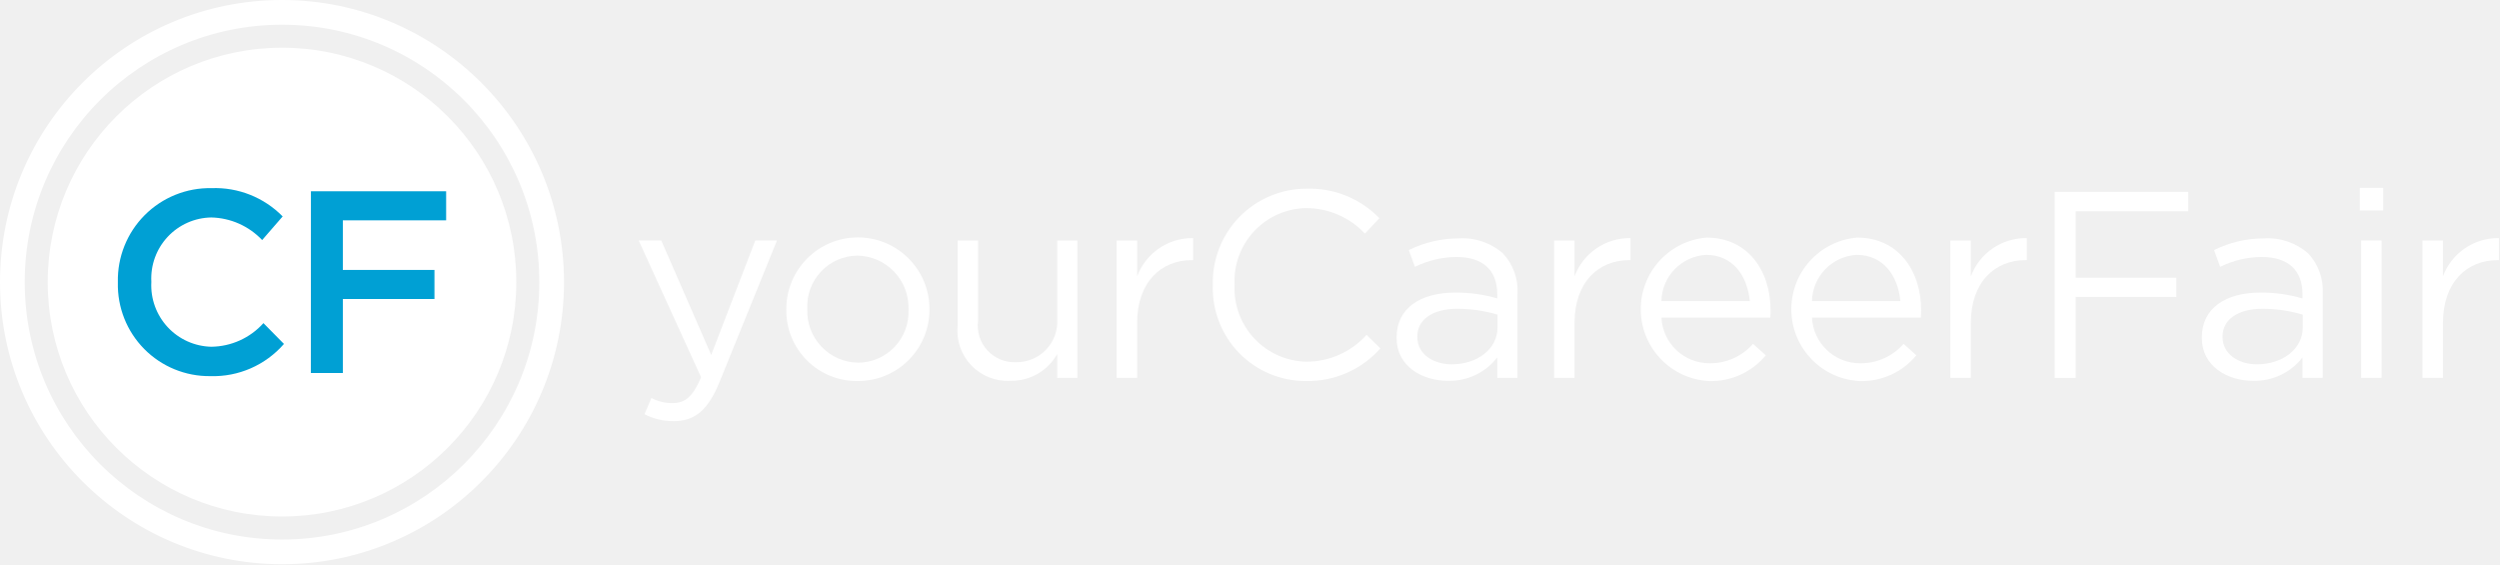
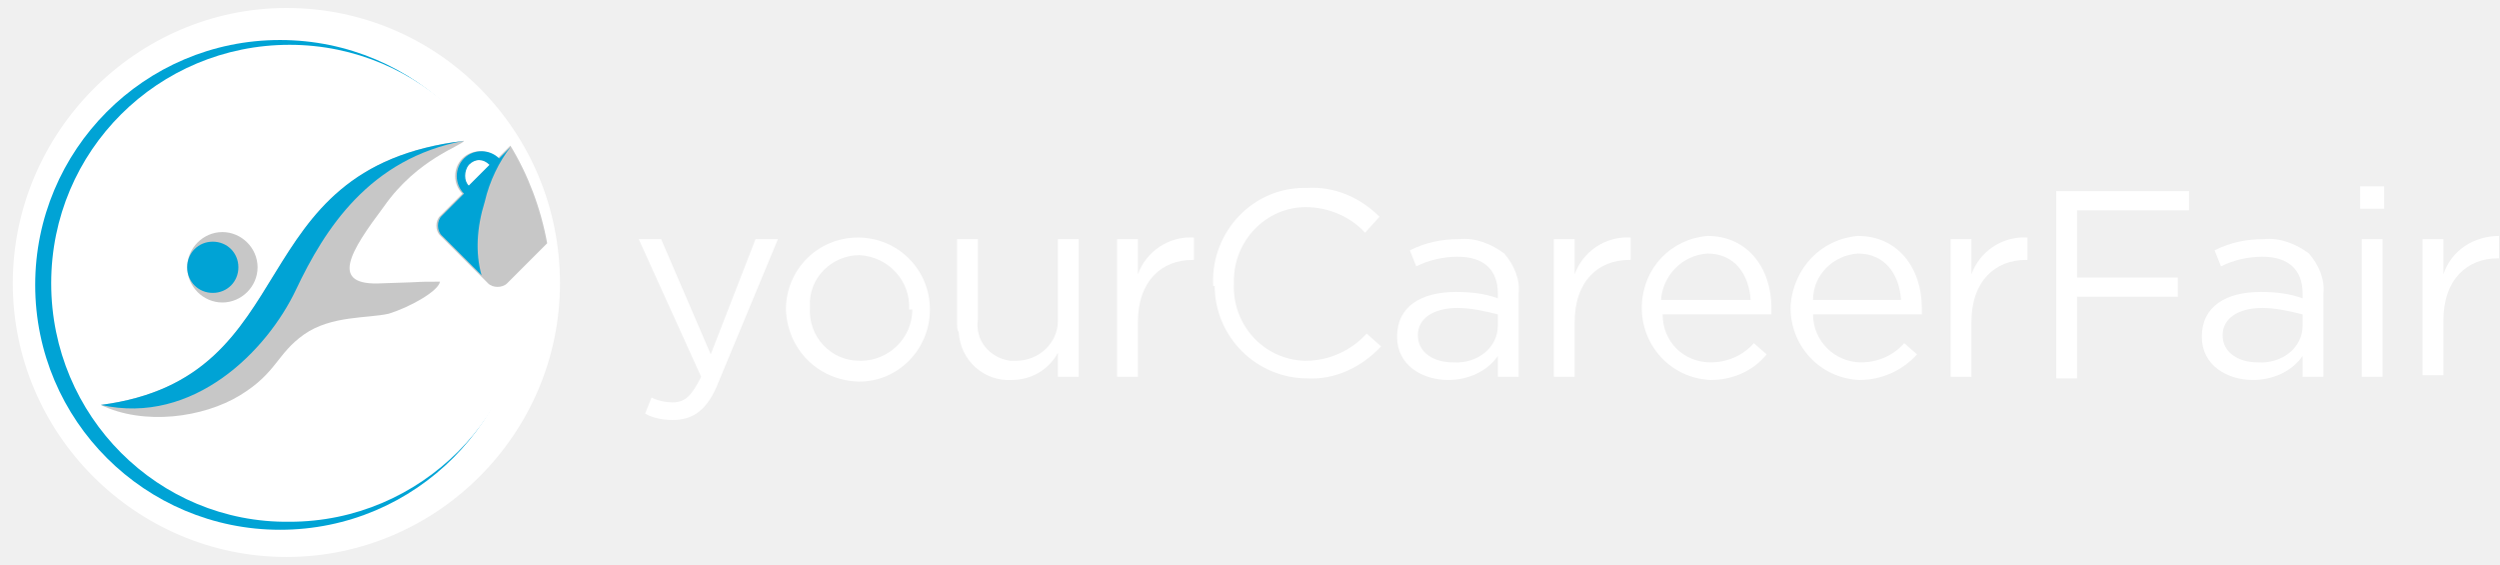
- <svg xmlns="http://www.w3.org/2000/svg" width="156.217" height="35.257" viewBox="0 0 156.217 35.257">
-   <defs>
-     <clipPath id="a">
-       <rect width="156.217" height="35.257" fill="none" />
+ <svg xmlns="http://www.w3.org/2000/svg" xmlns:xlink="http://www.w3.org/1999/xlink" version="1.1" id="Layer_1" x="0px" y="0px" viewBox="0 0 156.2 35.3" style="enable-background:new 0 0 156.2 35.3;" xml:space="preserve">
+   <style type="text/css">
+ 	.st0{clip-path:url(#SVGID_2_);}
+ 	.st1{fill:#FFFFFF;}
+ 	.st2{clip-path:url(#SVGID_4_);}
+ 	.st3{clip-path:url(#SVGID_6_);fill:#FFFFFF;}
+ 	.st4{clip-path:url(#SVGID_6_);fill:#00A3D5;}
+ 	.st5{clip-path:url(#SVGID_6_);fill:#C7C7C7;}
+ </style>
+   <g>
+     <defs>
+       <rect id="SVGID_1_" x="0" y="-0.1" width="156.2" height="35.3" />
+     </defs>
+     <clipPath id="SVGID_2_">
+       <use xlink:href="#SVGID_1_" style="overflow:visible;" />
    </clipPath>
-   </defs>
-   <g transform="translate(0)" clip-path="url(#a)">
-     <path d="M134.409,848.981a16.084,16.084,0,1,1-16.084,16.084,16.083,16.083,0,0,1,16.084-16.084m0-1.545a17.628,17.628,0,1,0,17.628,17.628,17.648,17.648,0,0,0-17.628-17.628Z" transform="translate(-116.78 -847.436)" fill="#fff" />
-     <circle cx="14.646" cy="14.646" r="14.646" transform="translate(2.983 2.982)" fill="#fff" />
-     <g transform="translate(7.368 11.756)">
-       <path d="M133.994,880.806v-.033a5.747,5.747,0,0,1,5.856-5.872,5.921,5.921,0,0,1,4.445,1.768l-1.282,1.476a4.517,4.517,0,0,0-3.18-1.411,3.812,3.812,0,0,0-3.747,4.007v.032a3.84,3.84,0,0,0,3.747,4.039,4.45,4.45,0,0,0,3.261-1.476l1.282,1.3a5.859,5.859,0,0,1-4.607,2.012A5.711,5.711,0,0,1,133.994,880.806Z" transform="translate(-133.994 -874.901)" fill="#00a0d4" />
-       <path d="M162.191,875.356h8.452v1.817h-6.457v3.1h5.727v1.817h-5.727v4.624h-2Z" transform="translate(-150.122 -875.161)" fill="#00a0d4" />
+     <g transform="translate(0)" class="st0">
+       <g transform="translate(39.924 11.741)">
+         <path class="st1" d="M0.4,14.1l0.4-1c0.4,0.2,0.9,0.3,1.3,0.3c0.8,0,1.2-0.4,1.8-1.6L0,3.2h1.4l3.1,7.2l2.8-7.2h1.4L5,12.1     c-0.7,1.8-1.6,2.4-2.9,2.4C1.6,14.5,0.9,14.4,0.4,14.1z" />
+         <path class="st1" d="M9.2,7.6L9.2,7.6c0-2.5,2-4.5,4.5-4.5c2.5,0,4.5,2,4.5,4.5v0c0,2.5-2,4.5-4.4,4.5c0,0,0,0-0.1,0     C11.2,12,9.3,10.1,9.2,7.6C9.2,7.6,9.2,7.6,9.2,7.6z M16.9,7.6L16.9,7.6c0.1-1.8-1.3-3.3-3.1-3.4c0,0,0,0,0,0     c-1.7,0-3.2,1.4-3.1,3.2c0,0,0,0.1,0,0.1v0c-0.1,1.8,1.3,3.3,3.1,3.3c0,0,0,0,0.1,0c1.7,0,3.2-1.4,3.2-3.2     C16.9,7.6,16.9,7.6,16.9,7.6L16.9,7.6z" />
+         <path class="st1" d="M19.9,8.5V3.2h1.3v5c-0.2,1.3,0.7,2.4,2,2.6c0.1,0,0.3,0,0.4,0c1.4,0,2.6-1.1,2.6-2.5c0-0.1,0-0.1,0-0.2V3.2     h1.3v8.6h-1.3v-1.5c-0.6,1.1-1.7,1.7-2.9,1.7c-1.7,0.1-3.2-1.2-3.3-3C19.9,8.9,19.9,8.7,19.9,8.5z" />
+         <path class="st1" d="M29.9,3.2h1.3v2.2C31.7,4,33.1,3,34.7,3.1v1.4h-0.1c-1.9,0-3.4,1.3-3.4,3.9v3.4h-1.3V3.2z" />
+         <path class="st1" d="M35.9,6L35.9,6c-0.1-3.3,2.5-6,5.7-6c0.1,0,0.1,0,0.2,0c1.7-0.1,3.3,0.6,4.5,1.8l-0.9,1     c-0.9-1-2.3-1.6-3.7-1.6c-2.5,0-4.5,2.1-4.5,4.6c0,0.1,0,0.1,0,0.2v0c-0.1,2.5,1.8,4.7,4.4,4.8c0,0,0.1,0,0.1,0     c1.4,0,2.8-0.6,3.8-1.7l0.9,0.8c-1.2,1.3-2.9,2.1-4.6,2c-3.2,0-5.8-2.6-5.8-5.8C35.9,6.2,35.9,6.1,35.9,6z" />
+         <path class="st1" d="M47.4,9.3L47.4,9.3c0-1.9,1.5-2.8,3.7-2.8c0.9,0,1.8,0.1,2.6,0.4V6.6c0-1.5-0.9-2.3-2.5-2.3     c-0.9,0-1.8,0.2-2.6,0.6l-0.4-1c1-0.5,2-0.7,3.1-0.7c1-0.1,2,0.3,2.8,0.9c0.6,0.7,1,1.6,0.9,2.5v5.2h-1.3v-1.3     c-0.7,1-1.9,1.5-3.1,1.5C49,12,47.4,11.1,47.4,9.3z M53.7,8.6V7.9c-0.8-0.2-1.7-0.4-2.5-0.4c-1.6,0-2.5,0.7-2.5,1.7v0     c0,1.1,1,1.7,2.2,1.7C52.4,11,53.7,10,53.7,8.6L53.7,8.6z" />
+         <path class="st1" d="M57.2,3.2h1.3v2.2C59,4,60.4,3,62,3.1v1.4h-0.1c-1.9,0-3.4,1.3-3.4,3.9v3.4h-1.3V3.2z" />
+         <path class="st1" d="M67,10.9c1,0,2-0.4,2.7-1.2l0.8,0.7c-0.9,1.1-2.2,1.6-3.5,1.6c-2.5-0.1-4.4-2.2-4.3-4.7     C62.8,5,64.5,3.2,66.8,3c2.5,0,4,2,4,4.5c0,0.1,0,0.2,0,0.4h-6.8C64,9.6,65.3,10.9,67,10.9z M69.5,7c-0.1-1.6-1-2.9-2.7-2.9     C65.2,4.2,64,5.5,63.9,7H69.5z" />
+         <path class="st1" d="M76.4,10.9c1,0,2-0.4,2.7-1.2l0.8,0.7C79,11.4,77.7,12,76.3,12c-2.5-0.1-4.4-2.2-4.3-4.7     C72.2,5,73.9,3.2,76.2,3c2.5,0,4,2,4,4.5c0,0.1,0,0.2,0,0.4h-6.8C73.4,9.6,74.8,10.9,76.4,10.9z M78.9,7c-0.1-1.6-1-2.9-2.7-2.9     c-1.5,0.1-2.8,1.3-2.8,2.9H78.9z" />
+         <path class="st1" d="M82,3.2h1.3v2.2C83.8,4,85.2,3,86.8,3.1v1.4h-0.1c-1.9,0-3.4,1.3-3.4,3.9v3.4H82L82,3.2z" />
+         <path class="st1" d="M88.5,0.2h8.4v1.2h-7v4.2h6.3v1.2h-6.3v5.1h-1.3V0.2z" />
+         <path class="st1" d="M97.7,9.3L97.7,9.3c0-1.9,1.5-2.8,3.7-2.8c0.9,0,1.8,0.1,2.6,0.4V6.6c0-1.5-0.9-2.3-2.5-2.3     c-0.9,0-1.8,0.2-2.6,0.6l-0.4-1c1-0.5,2-0.7,3.1-0.7c1-0.1,2,0.3,2.8,0.9c0.6,0.7,1,1.6,0.9,2.5v5.2H104v-1.3     c-0.7,1-1.9,1.5-3.1,1.5C99.3,12,97.7,11.1,97.7,9.3z M104,8.6V7.9c-0.8-0.2-1.7-0.4-2.5-0.4c-1.6,0-2.5,0.7-2.5,1.7v0     c0,1.1,1,1.7,2.2,1.7C102.7,11,104,10,104,8.6L104,8.6z" />
+         <path class="st1" d="M107.6-0.1h1.5v1.4h-1.5V-0.1z M107.7,3.2h1.3v8.6h-1.3V3.2z" />
+         <path class="st1" d="M111.5,3.2h1.3v2.2c0.5-1.5,1.9-2.4,3.5-2.4v1.4h-0.1c-1.9,0-3.4,1.3-3.4,3.9v3.4h-1.3V3.2z" />
+       </g>
    </g>
-     <g transform="translate(39.924 11.741)">
-       <path d="M210.419,893.4l.432-1.012a2.687,2.687,0,0,0,1.345.315c.764,0,1.245-.4,1.76-1.61l-3.9-8.55h1.411l3.121,7.156,2.756-7.156H218.7l-3.6,8.866c-.73,1.776-1.561,2.424-2.855,2.424A3.9,3.9,0,0,1,210.419,893.4Z" transform="translate(-210.054 -879.259)" fill="#fff" />
-       <path d="M231.618,886.636V886.6a4.474,4.474,0,0,1,8.948-.033v.033a4.457,4.457,0,0,1-4.5,4.482A4.4,4.4,0,0,1,231.618,886.636Zm7.637,0V886.6a3.248,3.248,0,0,0-3.188-3.354,3.168,3.168,0,0,0-3.138,3.321v.033a3.22,3.22,0,0,0,3.171,3.337A3.167,3.167,0,0,0,239.255,886.636Z" transform="translate(-222.388 -879.015)" fill="#fff" />
-       <path d="M256.635,887.875v-5.329h1.279v5.014a2.288,2.288,0,0,0,2.374,2.59,2.535,2.535,0,0,0,2.574-2.69v-4.914h1.261v8.584h-1.261v-1.495a3.269,3.269,0,0,1-2.939,1.677A3.135,3.135,0,0,1,256.635,887.875Z" transform="translate(-236.697 -879.259)" fill="#fff" />
-       <path d="M279.868,882.342h1.278v2.241a3.676,3.676,0,0,1,3.5-2.391v1.378h-.1c-1.876,0-3.4,1.345-3.4,3.934v3.42h-1.278Z" transform="translate(-249.986 -879.055)" fill="#fff" />
-       <path d="M293.908,881.026v-.034a5.855,5.855,0,0,1,5.877-6.01,6.052,6.052,0,0,1,4.533,1.843l-.9.963a5.05,5.05,0,0,0-3.652-1.594,4.556,4.556,0,0,0-4.5,4.765v.033a4.585,4.585,0,0,0,4.5,4.8,5.043,5.043,0,0,0,3.752-1.677l.863.847A6.052,6.052,0,0,1,299.735,887,5.8,5.8,0,0,1,293.908,881.026Z" transform="translate(-258.016 -874.932)" fill="#fff" />
-       <path d="M320.748,888.462v-.033c0-1.843,1.494-2.806,3.669-2.806a8.99,8.99,0,0,1,2.623.366v-.266c0-1.528-.93-2.325-2.54-2.325a5.967,5.967,0,0,0-2.607.615l-.382-1.046a7.042,7.042,0,0,1,3.121-.73,3.811,3.811,0,0,1,2.773.946,3.4,3.4,0,0,1,.9,2.524v5.246H327.04v-1.279a3.762,3.762,0,0,1-3.088,1.461C322.342,891.135,320.748,890.222,320.748,888.462Zm6.309-.664V887a8.813,8.813,0,0,0-2.507-.365c-1.594,0-2.507.7-2.507,1.727v.033c0,1.079,1,1.71,2.158,1.71C325.779,890.105,327.057,889.159,327.057,887.8Z" transform="translate(-273.368 -879.081)" fill="#fff" />
-       <path d="M343.748,882.342h1.278v2.241a3.676,3.676,0,0,1,3.5-2.391v1.378h-.1c-1.876,0-3.4,1.345-3.4,3.934v3.42h-1.278Z" transform="translate(-286.523 -879.055)" fill="#fff" />
-       <path d="M360.71,889.973a3.552,3.552,0,0,0,2.706-1.212l.8.714a4.429,4.429,0,0,1-3.536,1.61,4.493,4.493,0,0,1-.166-8.965c2.54,0,4,2.026,4,4.549,0,.116,0,.249-.016.449h-6.807A3,3,0,0,0,360.71,889.973Zm2.507-3.885c-.149-1.561-1.046-2.889-2.739-2.889a2.963,2.963,0,0,0-2.789,2.889Z" transform="translate(-293.756 -879.015)" fill="#fff" />
-       <path d="M382.7,889.973a3.551,3.551,0,0,0,2.706-1.212l.8.714a4.429,4.429,0,0,1-3.536,1.61,4.493,4.493,0,0,1-.166-8.965c2.54,0,4,2.026,4,4.549,0,.116,0,.249-.017.449h-6.807A3,3,0,0,0,382.7,889.973Zm2.507-3.885c-.149-1.561-1.046-2.889-2.739-2.889a2.964,2.964,0,0,0-2.789,2.889Z" transform="translate(-306.334 -879.015)" fill="#fff" />
-       <path d="M401.617,882.342H402.9v2.241a3.675,3.675,0,0,1,3.5-2.391v1.378h-.1c-1.876,0-3.4,1.345-3.4,3.934v3.42h-1.279Z" transform="translate(-319.623 -879.055)" fill="#fff" />
-       <path d="M416.859,875.448h8.351v1.212h-7.039v4.151h6.292v1.2h-6.292v5.064h-1.312Z" transform="translate(-328.341 -875.199)" fill="#fff" />
-       <path d="M438.348,888.462v-.033c0-1.843,1.494-2.806,3.669-2.806a8.992,8.992,0,0,1,2.623.366v-.266c0-1.528-.93-2.325-2.54-2.325a5.97,5.97,0,0,0-2.607.615l-.381-1.046a7.042,7.042,0,0,1,3.121-.73,3.809,3.809,0,0,1,2.772.946,3.393,3.393,0,0,1,.9,2.524v5.246H444.64v-1.279a3.764,3.764,0,0,1-3.088,1.461C439.942,891.135,438.348,890.222,438.348,888.462Zm6.309-.664V887a8.817,8.817,0,0,0-2.507-.365c-1.594,0-2.507.7-2.507,1.727v.033c0,1.079,1,1.71,2.158,1.71C443.379,890.105,444.657,889.159,444.657,887.8Z" transform="translate(-340.632 -879.081)" fill="#fff" />
-       <path d="M461.425,874.866h1.461v1.411h-1.461Zm.083,3.287h1.278v8.584h-1.278Z" transform="translate(-353.831 -874.866)" fill="#fff" />
-       <path d="M470.578,882.342h1.278v2.241a3.676,3.676,0,0,1,3.5-2.391v1.378h-.1c-1.876,0-3.4,1.345-3.4,3.934v3.42h-1.278Z" transform="translate(-359.066 -879.055)" fill="#fff" />
+   </g>
+   <g>
+     <g>
+       <defs>
+         <rect id="SVGID_3_" x="-3.9" y="-6.2" width="42" height="59.4" />
+       </defs>
+       <clipPath id="SVGID_4_">
+         <use xlink:href="#SVGID_3_" style="overflow:visible;" />
+       </clipPath>
+       <g class="st2">
+         <defs>
+           <rect id="SVGID_5_" x="-3.9" y="-6.2" width="42" height="59.4" />
+         </defs>
+         <clipPath id="SVGID_6_">
+           <use xlink:href="#SVGID_5_" style="overflow:visible;" />
+         </clipPath>
+         <path class="st3" d="M35,17.7c0,9.4-7.7,17.1-17.1,17.1c-9.4,0-17.1-7.7-17.1-17.1S8.5,0.5,17.9,0.5C27.4,0.5,35,8.2,35,17.7" />
+         <path class="st4" d="M32.8,17.8c0,8.4-6.8,15.3-15.3,15.3c-8.4,0-15.3-6.8-15.3-15.3c0-8.4,6.8-15.3,15.3-15.3     C26,2.5,32.8,9.4,32.8,17.8" />
+         <path class="st3" d="M33,17.7c0,8.2-6.7,14.9-14.9,14.9C9.9,32.7,3.2,26,3.2,17.7S9.9,2.8,18.1,2.8C26.3,2.8,33,9.5,33,17.7" />
+         <path class="st5" d="M16.1,16.7c0,1.2-1,2.2-2.2,2.2c-1.2,0-2.2-1-2.2-2.2s1-2.2,2.2-2.2C15.1,14.5,16.1,15.5,16.1,16.7" />
+         <path class="st4" d="M14.9,16.7c0,0.9-0.7,1.6-1.6,1.6c-0.9,0-1.6-0.7-1.6-1.6c0-0.9,0.7-1.6,1.6-1.6     C14.2,15.1,14.9,15.8,14.9,16.7" />
+         <path class="st5" d="M29,8.8c-14.2,1.7-9.7,14.8-22.7,16.5c2.7,1.3,6.4,0.8,8.7-0.6s2.3-2.6,4-3.8c1.7-1.2,4-1,5.3-1.3     c1.3-0.4,3.1-1.4,3.2-2c-1.9,0-0.2,0-3.6,0.1c-3.4,0.2-2-2,0.1-4.8C26.1,9.9,28.9,9.1,29,8.8" />
+         <path class="st4" d="M29,8.8c-14.2,1.7-9.7,14.8-22.7,16.5c5.8,1.3,10.4-3.4,12.2-7.2C20.3,14.3,23.1,9.9,29,8.8" />
+         <path class="st5" d="M31.9,9.1l-0.8,0.8c-0.6-0.6-1.6-0.6-2.2,0c-0.6,0.6-0.6,1.6,0,2.2l-1.4,1.4c-0.3,0.3-0.3,0.9,0,1.2l3,3     c0.3,0.3,0.9,0.3,1.2,0l2.5-2.5C33.8,13,33,10.9,31.9,9.1 M29.3,11.6c-0.4-0.4-0.4-0.9,0-1.3c0.4-0.4,0.9-0.4,1.3,0L29.3,11.6z" />
+         <path class="st4" d="M30.3,12.6c0.3-1.3,0.9-2.5,1.6-3.4l-0.7,0.7c-0.6-0.6-1.6-0.6-2.2,0c-0.6,0.6-0.6,1.6,0,2.2l-1.4,1.4     c-0.3,0.3-0.3,0.9,0,1.2l2.5,2.5C29.7,15.8,29.8,14.2,30.3,12.6 M29.3,10.3c0.4-0.4,0.9-0.4,1.3,0l-1.3,1.3     C29,11.3,29,10.7,29.3,10.3" />
+       </g>
    </g>
  </g>
</svg>
